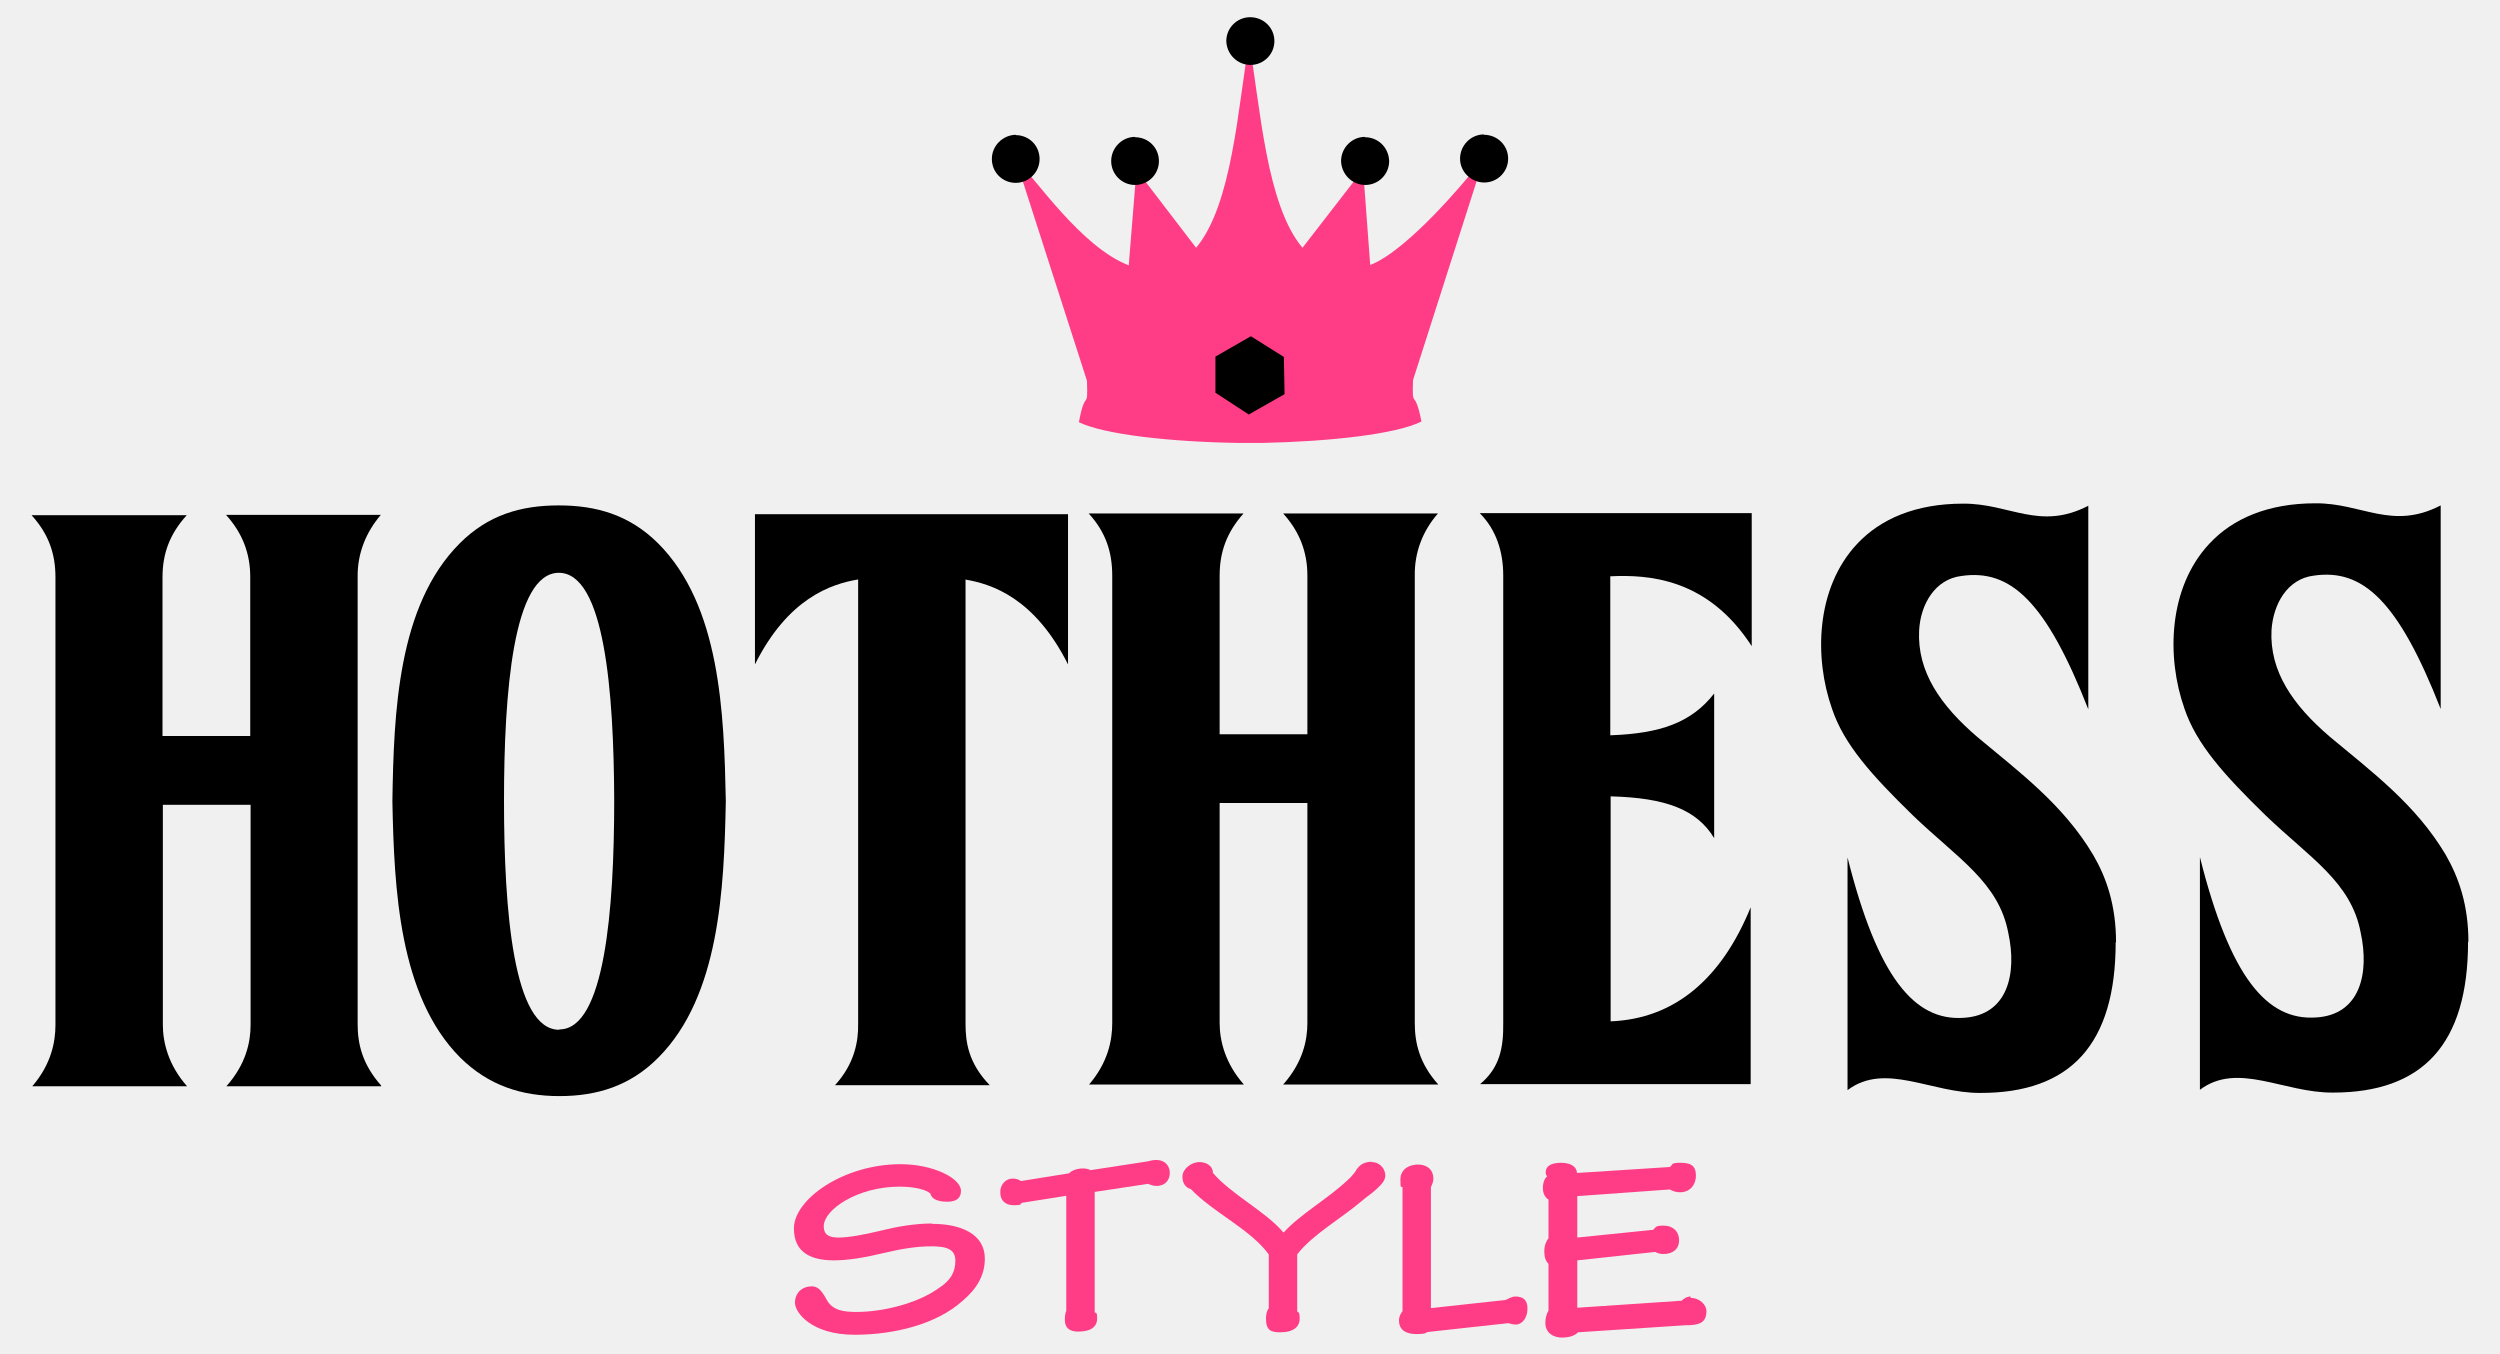
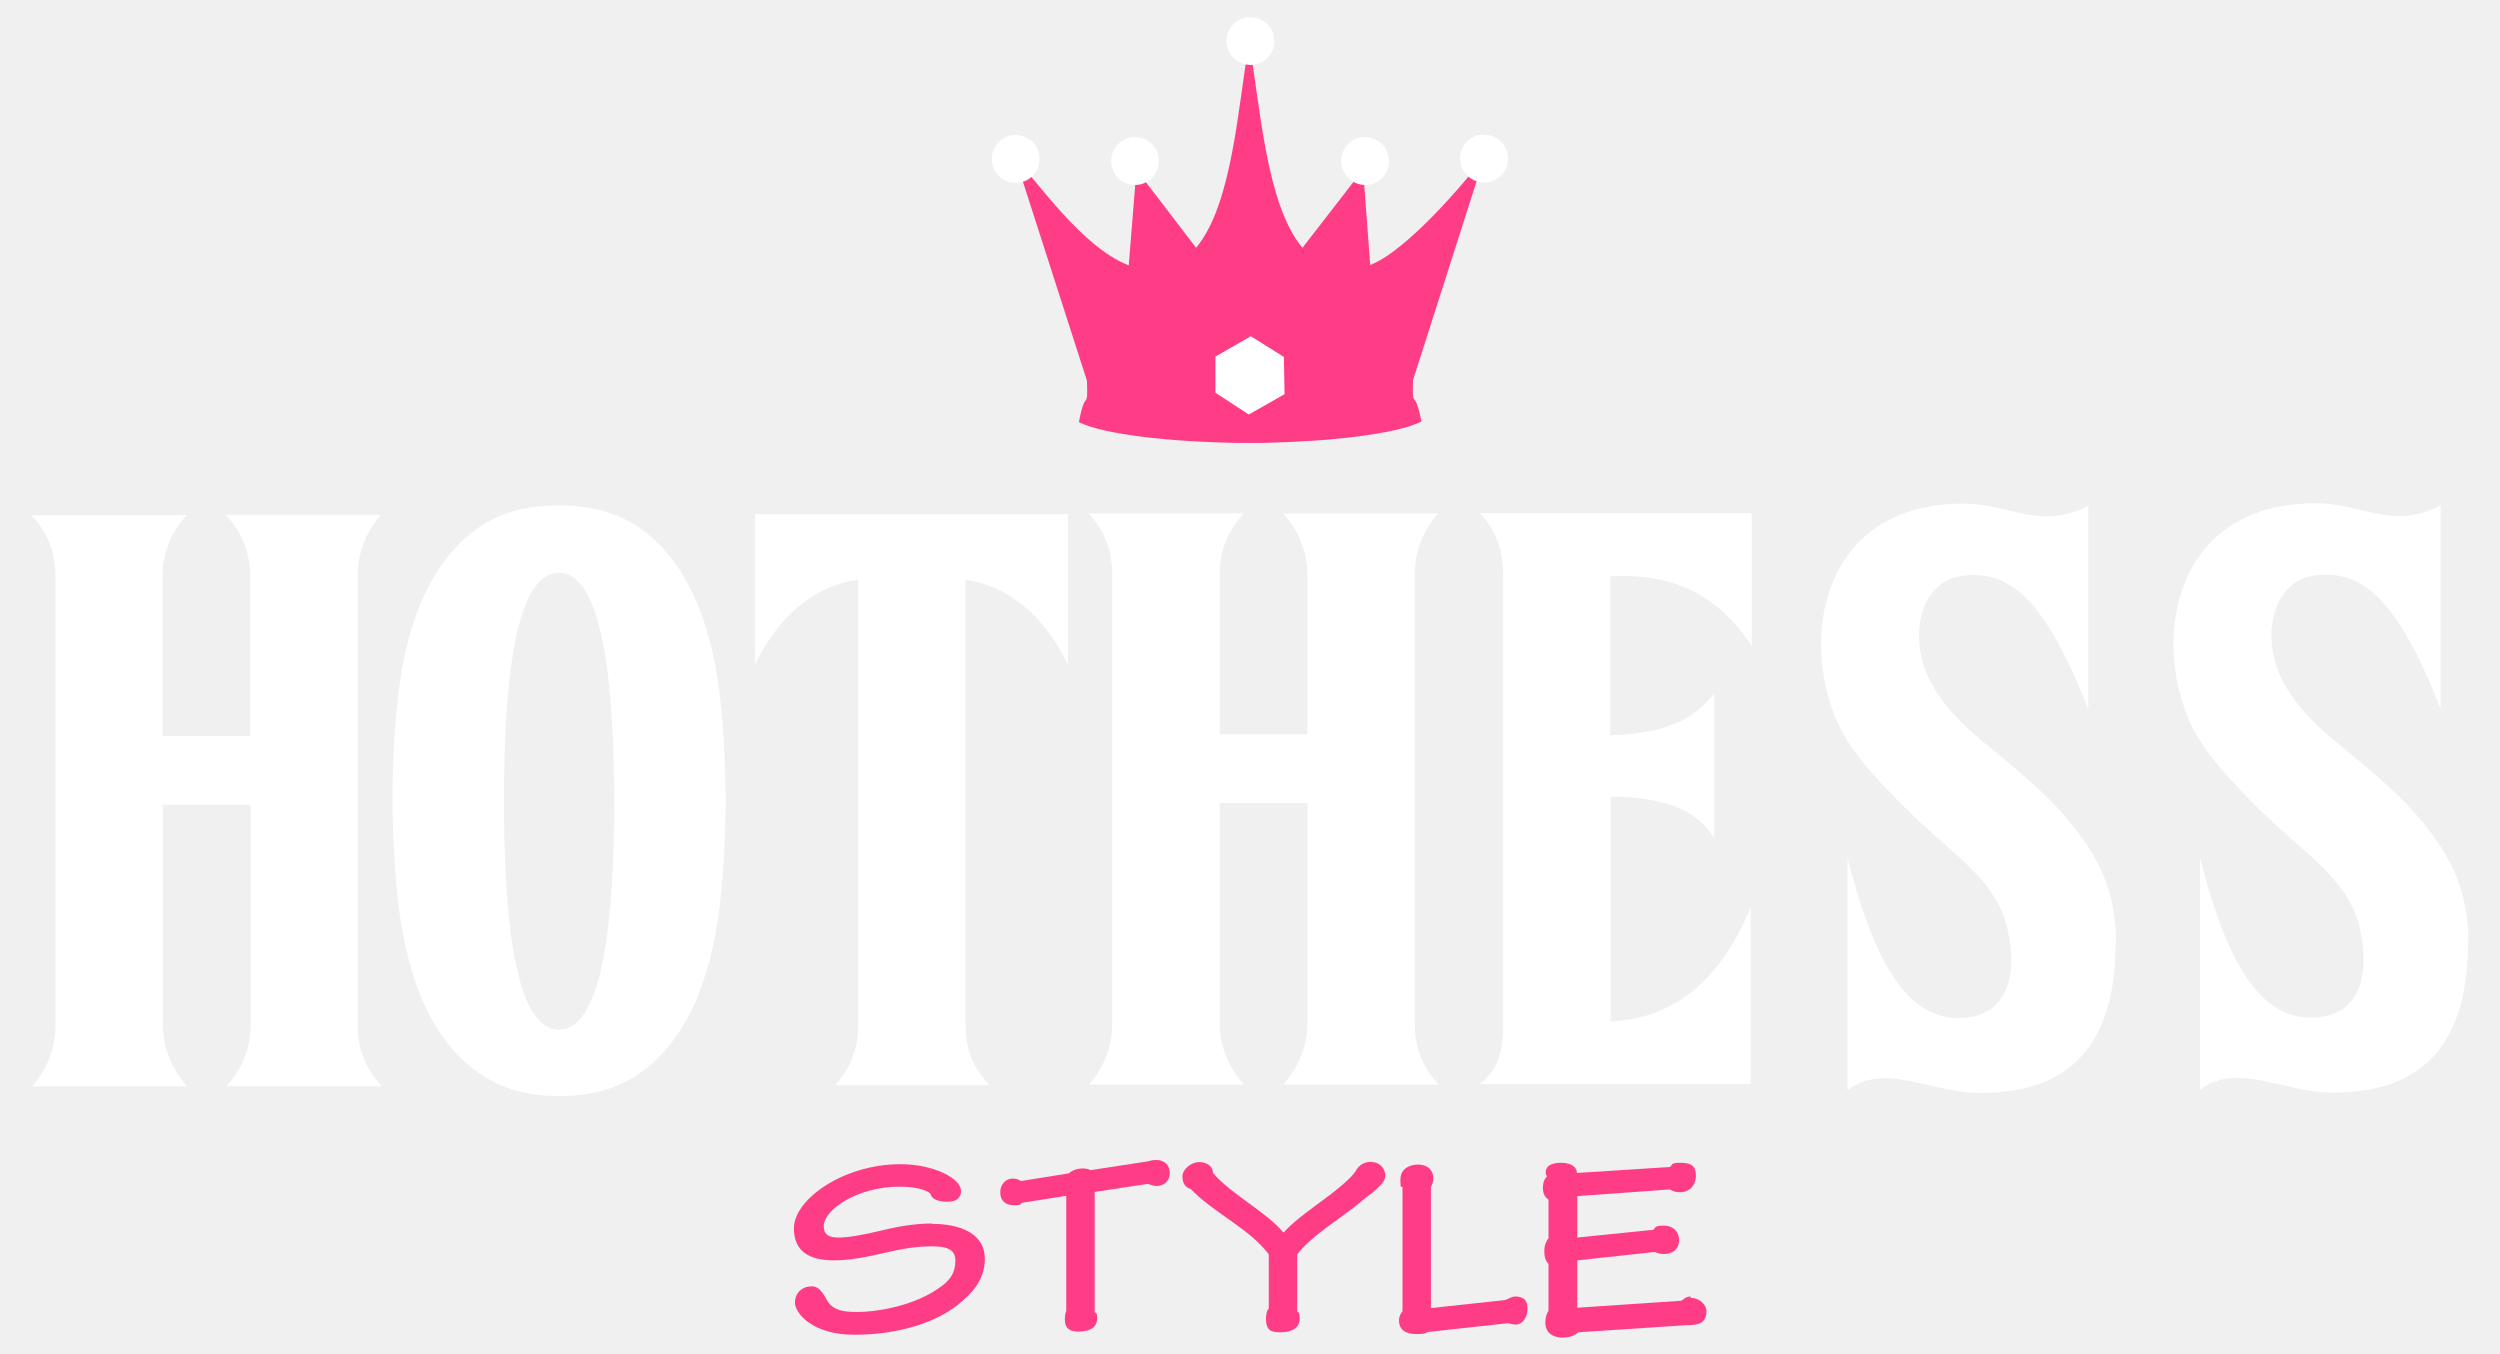
<svg xmlns="http://www.w3.org/2000/svg" id="Vrstva_1" version="1.1" viewBox="0 0 712.3 385.6">
  <defs>
    <style>
      .st0, .st1 {
        fill: #ff3d86;
      }

      .st0, .st2 {
        fill-rule: evenodd;
      }

      .st2 {
-         fill: currentColor;
+         fill: #fff;
      }
    </style>
  </defs>
  <g>
    <path class="st1" d="M481.7,369.4c-1.2,0-2,.7-2.6,1.2l-29.7,2v-13.5s22.2-2.4,22.2-2.4c.7.4,1.5.6,2.3.6,2.6,0,4.5-1.3,4.5-3.9s-1.8-4.2-4.4-4.2-2.1.5-3,1.2l-21.6,2.2v-11.8s26.4-1.9,26.4-1.9c.8.5,1.7.8,2.9.8,2.7,0,4.5-2,4.5-4.8s-1.5-3.6-4.4-3.6-2.1.5-3,1.2l-26.5,1.7c0-1.5-1.4-2.9-4.5-2.9s-4.4,1.1-4.4,2.7c0,.5.1.8.4,1.2-.7.5-1.2,1.8-1.2,3.2s.4,2.6,1.6,3.4v11c-.6.7-1.2,2-1.2,3.7s.4,2.8,1.2,3.6v13.3c-.6,1-.9,2.2-.9,3.5,0,2.9,2.3,4.2,4.7,4.2s3.9-.7,4.6-1.5l30.4-2c4.1,0,6.2-.6,6.2-4.1,0-1.6-1.8-3.7-4.5-3.7" />
    <path class="st1" d="M431.6,369.4c-.7,0-2,.7-2.7,1l-21.2,2.3v-34.5c.3-.6.7-1.5.7-2.3,0-3-2.2-4.1-4.4-4.1s-5,1.1-5,4.3.3,1.7.6,2.1v35.4c-.5.6-1,1.5-1,2.6,0,2.6,1.8,3.9,4.9,3.9s2.5-.4,3.4-.6l22.8-2.5c.7.2,1.6.4,2.2.4,1.4,0,3.3-1.4,3.3-4.6s-2.2-3.4-3.7-3.4" />
    <path class="st1" d="M390.9,331c-2.9,0-4,1.5-4.8,2.9-.6.8-1.3,1.6-2.1,2.3-5.7,5.4-13.5,9.7-18.2,14.9h-.2c-4.8-5.8-14.8-10.8-20-16.9,0-1.8-1.6-3.1-3.9-3.1s-4.8,2-4.8,4.1,1,3.2,2.4,3.6c6.5,6.8,16.8,11.3,22.2,18.6v15.4c-.6.6-.8,1.9-.8,2.9,0,3.4,1.5,3.9,4,3.9,3.9,0,5.6-1.6,5.6-3.9s-.5-1.6-.7-2.1v-16.2c4.4-5.7,12.4-10.1,18.5-15.3,1.1-1,3-2.2,4.1-3.3,1.1-1.1,2.5-2.2,2.5-3.9s-1.4-3.8-3.9-3.8" />
    <path class="st1" d="M329.4,330.5c-.9,0-1.7.2-2.4.4l-16.3,2.5c-1.2-.8-4.6-.7-6.1.9l-13.7,2.2c-.7-.4-1.2-.7-2.4-.7-2,0-3.6,1.8-3.5,4,0,2.3,1.5,3.6,3.9,3.6s1.6-.3,2.3-.7l12.6-2v32.8c-.3.6-.4,1.6-.4,2.6,0,2.3,1.4,3.3,3.8,3.3,3.9,0,5.4-1.6,5.4-3.7s-.4-1.5-.7-1.8v-34.3s15.2-2.3,15.2-2.3c.6.2,1.3.6,2.4.6,2.6,0,3.8-1.8,3.8-3.7s-1.2-3.7-3.9-3.7" />
    <path class="st1" d="M265.5,348.6c-4.9,0-10,.9-14.8,2.1-5,1.2-9.1,1.9-11.8,1.9s-4.2-.8-4.2-3.2c0-4.8,9.7-11.3,21.6-11.3,4.4,0,7.7.9,8.8,2,.2,1.2,1.6,2.3,4.8,2.3s3.9-1.6,3.9-3.1c0-3.6-7.9-7.6-17.2-7.6-16.3,0-30.4,10-30.4,18.3,0,6.7,4.6,9.1,11.4,9.1,4.1,0,8.8-.8,13.8-2,5.1-1.2,9.4-2,14.1-2,4.5,0,6.7,1,6.7,4.1s-1.2,5.6-5,8c-5.8,4.1-15.5,6.6-23.2,6.6-4,0-6.3-.6-7.9-2.6-1.1-1.5-2.1-4.7-4.8-4.7s-4.8,1.8-4.8,4.7c0,2.7,4.6,9.1,17,9.1,11.3,0,23.4-3,30.8-9.7,4-3.4,6.3-7.2,6.3-12,0-7-6.8-9.9-15-9.9" />
  </g>
  <g>
    <path class="st2" d="M703.3,268.4c0-10.5-2.7-18.3-6.5-24.9-8.5-14.3-20.9-23.5-33-33.6-10.5-9-17.2-18.6-16.6-30.4.5-7.4,4.5-14.6,12.1-15.5,13.9-2,24,7.1,36.1,38v-58c-13.9,7.2-22.4-.7-35.7-.6-13.4,0-23.5,4.3-30.2,11.5-11.7,12.5-12.3,32.3-7.1,47,3.4,10.1,11.2,18.8,23.1,30.4,12.6,12.1,24.4,19,27.1,33.4,2.5,11.4,0,23.5-12.8,24.2-13.9.9-24.4-11.4-33-45.7v66.3c10.8-8.1,23.8.9,37.9.8,25.5,0,38.5-13.7,38.5-43" />
    <path class="st2" d="M602.9,268.5c0-10.5-2.7-18.4-6.5-24.9-8.5-14.3-20.9-23.5-33-33.6-10.5-9-17.2-18.6-16.6-30.4.4-7.4,4.5-14.6,12.1-15.5,13.9-2,24,7.1,36.1,38v-58c-13.9,7.2-22.4-.7-35.7-.6-13.4,0-23.5,4.3-30.2,11.5-11.7,12.5-12.3,32.3-7.1,47,3.4,10.1,11.2,18.8,23.1,30.4,12.6,12.1,24.4,19,27.1,33.4,2.5,11.4,0,23.5-12.8,24.2-13.9.9-24.4-11.4-33-45.7v66.3c10.8-8.1,23.8.9,37.9.8,25.5,0,38.5-13.7,38.5-43" />
    <path class="st2" d="M498.8,258.5c-8.3,20.4-21.7,31.8-39.9,32.5v-64.1c15.8.4,24.6,3.8,29.5,11.9v-41.2c-6.5,8.3-15.3,11.4-29.6,11.9v-45.3c10.7-.5,27.7.4,40.3,19.9v-37.9s-77.5,0-77.5,0c4.7,4.7,6.7,11,6.7,17.7v127.5c.1,7.2-1,12.8-6.6,17.5h77.1c0,0,0-50.5,0-50.5Z" />
    <path class="st2" d="M409.8,309c-5.4-6-6.7-11.9-6.7-17.5v-127.5c-.1-6.7,2.3-12.8,6.6-17.7h-44.1c4.7,5.2,6.9,11,6.9,17.7v45.2s-25,0-25,0v-45.2c0-6.7,2-12.3,6.8-17.7h-44.1c4.9,5.4,6.7,11,6.7,17.8v127.4c0,4.9-1.2,11.2-6.6,17.5h44.1c-5.4-6.1-6.9-12.6-6.9-17.5v-62.7c0,0,25,0,25,0v62.7c0,4.9-1.3,11.2-6.9,17.5h44.1Z" />
    <path class="st2" d="M274.9,165.1c7.8,1.3,19.9,5.3,29.4,24.2v-42.8s-89.2,0-89.2,0v42.8c9.4-18.8,21.6-22.9,29.4-24.2v126.6c.1,4.9-1,11.4-6.6,17.5h44.1c-6.1-6.3-6.9-12.3-6.9-17.5v-126.6Z" />
    <path class="st2" d="M187.4,154.7c-8.1-8-17.5-10.7-28.2-10.7-10.8,0-20.1,2.7-28.2,10.8-17.7,17.7-18.8,48.2-19.2,73.5.5,25.1,1.9,55.5,19.3,73,8.1,8,17.5,11,28.3,11,10.7,0,20.2-2.9,28.2-11,17.4-17.5,18.7-47.9,19.2-73-.5-25.3-1.6-55.8-19.3-73.5M159.3,293.4c-13,0-15.7-33.8-15.7-65.2,0-30.9,2.6-64.9,15.6-65,13,0,15.7,33.6,15.8,64.9,0,30.9-2.7,65.2-15.6,65.2" />
    <path class="st2" d="M108.6,309.3c-5.4-6.1-6.7-11.9-6.7-17.5v-127.4c-.1-6.7,2.4-12.8,6.6-17.7h-44.1c4.7,5.2,6.9,11,6.9,17.7v45.3s-25,0-25,0v-45.2c0-6.7,2-12.3,6.9-17.7H9c4.9,5.4,6.8,11,6.8,17.7v127.5c0,4.9-1.2,11.2-6.6,17.5h44.1c-5.4-6.1-6.9-12.6-6.9-17.5v-62.7c0,0,25,0,25,0v62.7c0,4.9-1.3,11.2-6.9,17.5h44.1Z" />
  </g>
  <path class="st0" d="M289.4,45.4l20.3,63.1c.3,9.1-.4,1.6-2.3,11.8,7.2,3.5,26,5.6,45.4,5.9h0s3.3,0,3.3,0h3.5c19.4-.4,38.2-2.5,45.4-6.1-2-10.2-2.7-2.8-2.4-11.8l18.1-56.6,2-6.5-4.3,5.1s-17.1,21-28,25.2l-1.7-22.8-.4-4.4-2.8,3.7-14.4,18.6c-10.4-12.4-12-40.4-15.2-58.5-3.2,18.1-4.7,46-15.1,58.5l-17-22.2-2.2,27.2c-13.7-5.3-26.6-24.9-32.3-30.3" />
  <path class="st2" d="M356.2,4.9c3.8,0,6.9,3,6.9,6.8s-3.1,6.8-6.8,6.8-6.8-3-6.9-6.8c0-3.8,3.1-6.8,6.8-6.8" />
  <path class="st2" d="M323.4,39.1c3.8,0,6.8,3,6.8,6.8,0,3.8-3.1,6.8-6.8,6.8-3.8,0-6.8-3.1-6.8-6.8,0-3.8,3.1-6.9,6.8-6.9" />
  <path class="st2" d="M289.4,38.5c3.8,0,6.8,3,6.8,6.8,0,3.8-3.1,6.8-6.8,6.8-3.8,0-6.8-3-6.8-6.8s3.1-6.8,6.8-6.9" />
  <path class="st2" d="M388.9,39.1c3.8,0,6.8,3,6.9,6.8,0,3.8-3.1,6.8-6.8,6.8-3.8,0-6.8-3.1-6.9-6.8,0-3.8,3.1-6.9,6.8-6.9" />
  <path class="st2" d="M422.8,38.4c3.8,0,6.9,3,6.9,6.8s-3.1,6.8-6.8,6.8-6.9-3-6.9-6.8,3.1-6.9,6.8-6.9" />
  <polygon class="st2" points="356.4 95.8 365.8 101.7 366 112.3 355.8 118.1 346.3 111.9 346.3 101.6 356.4 95.8" />
</svg>
